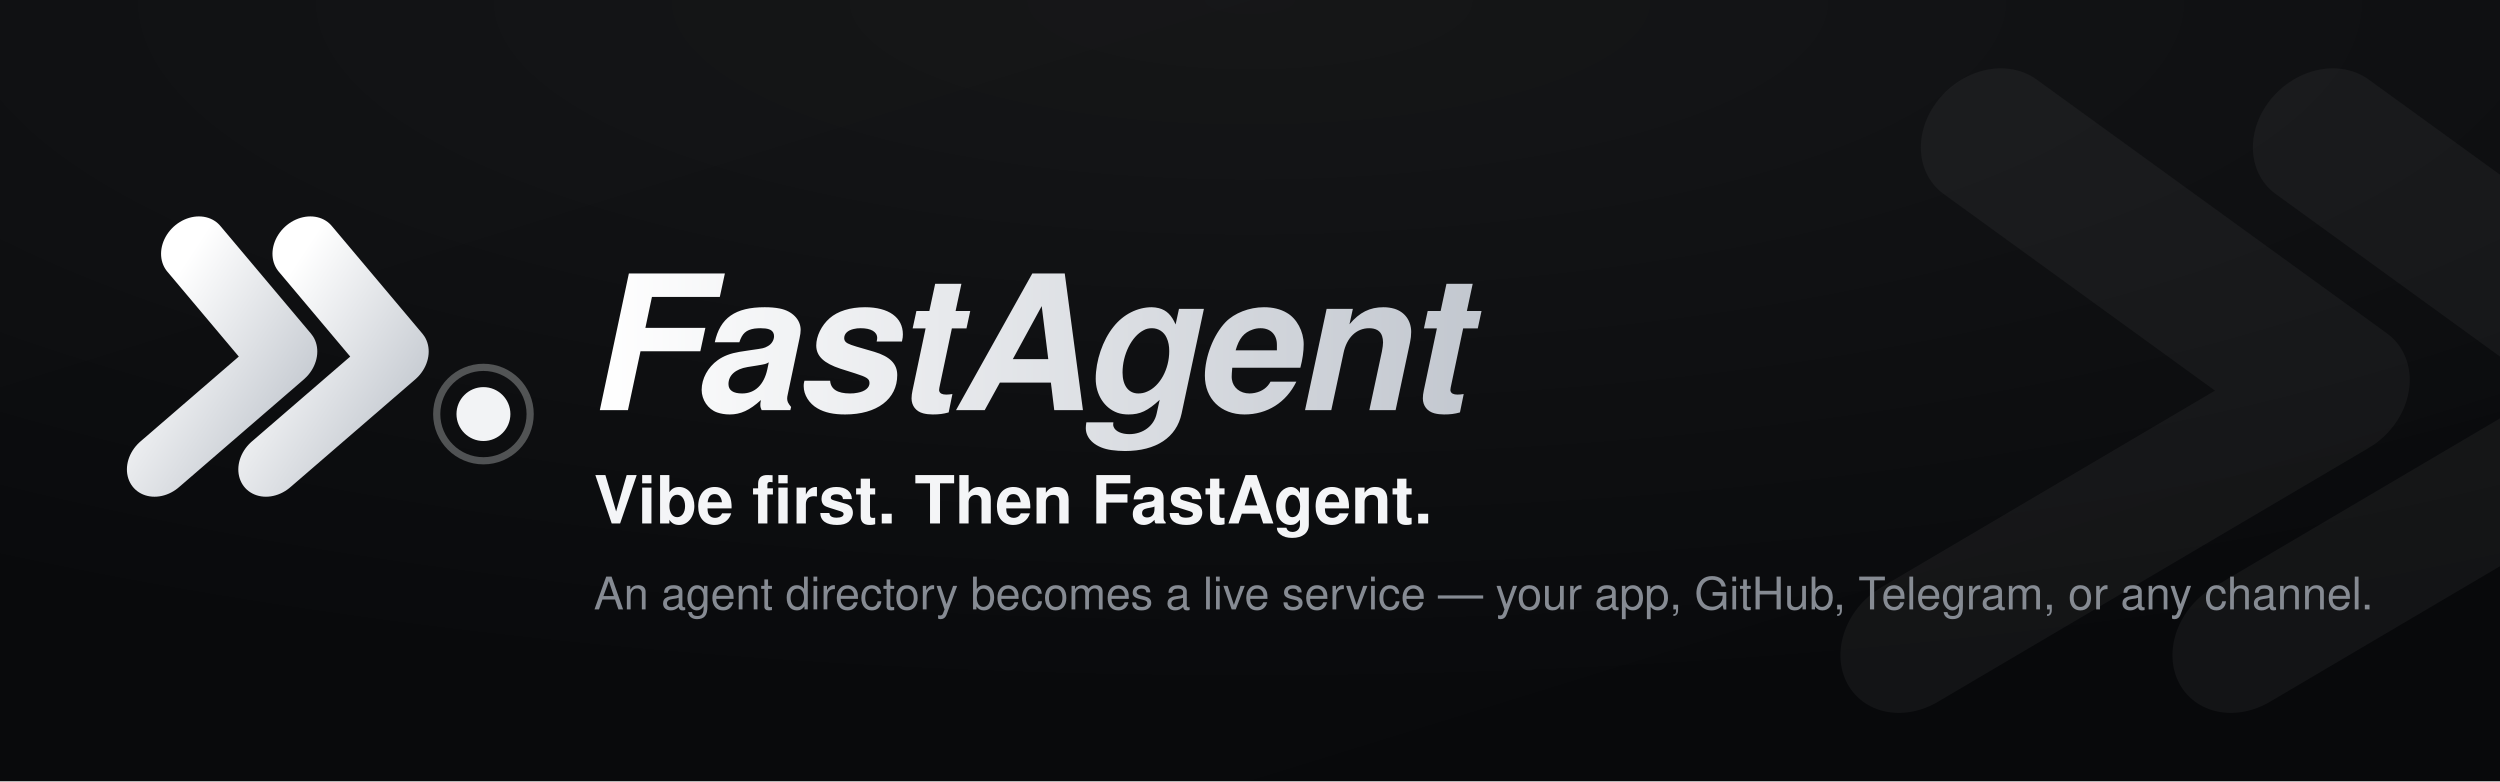
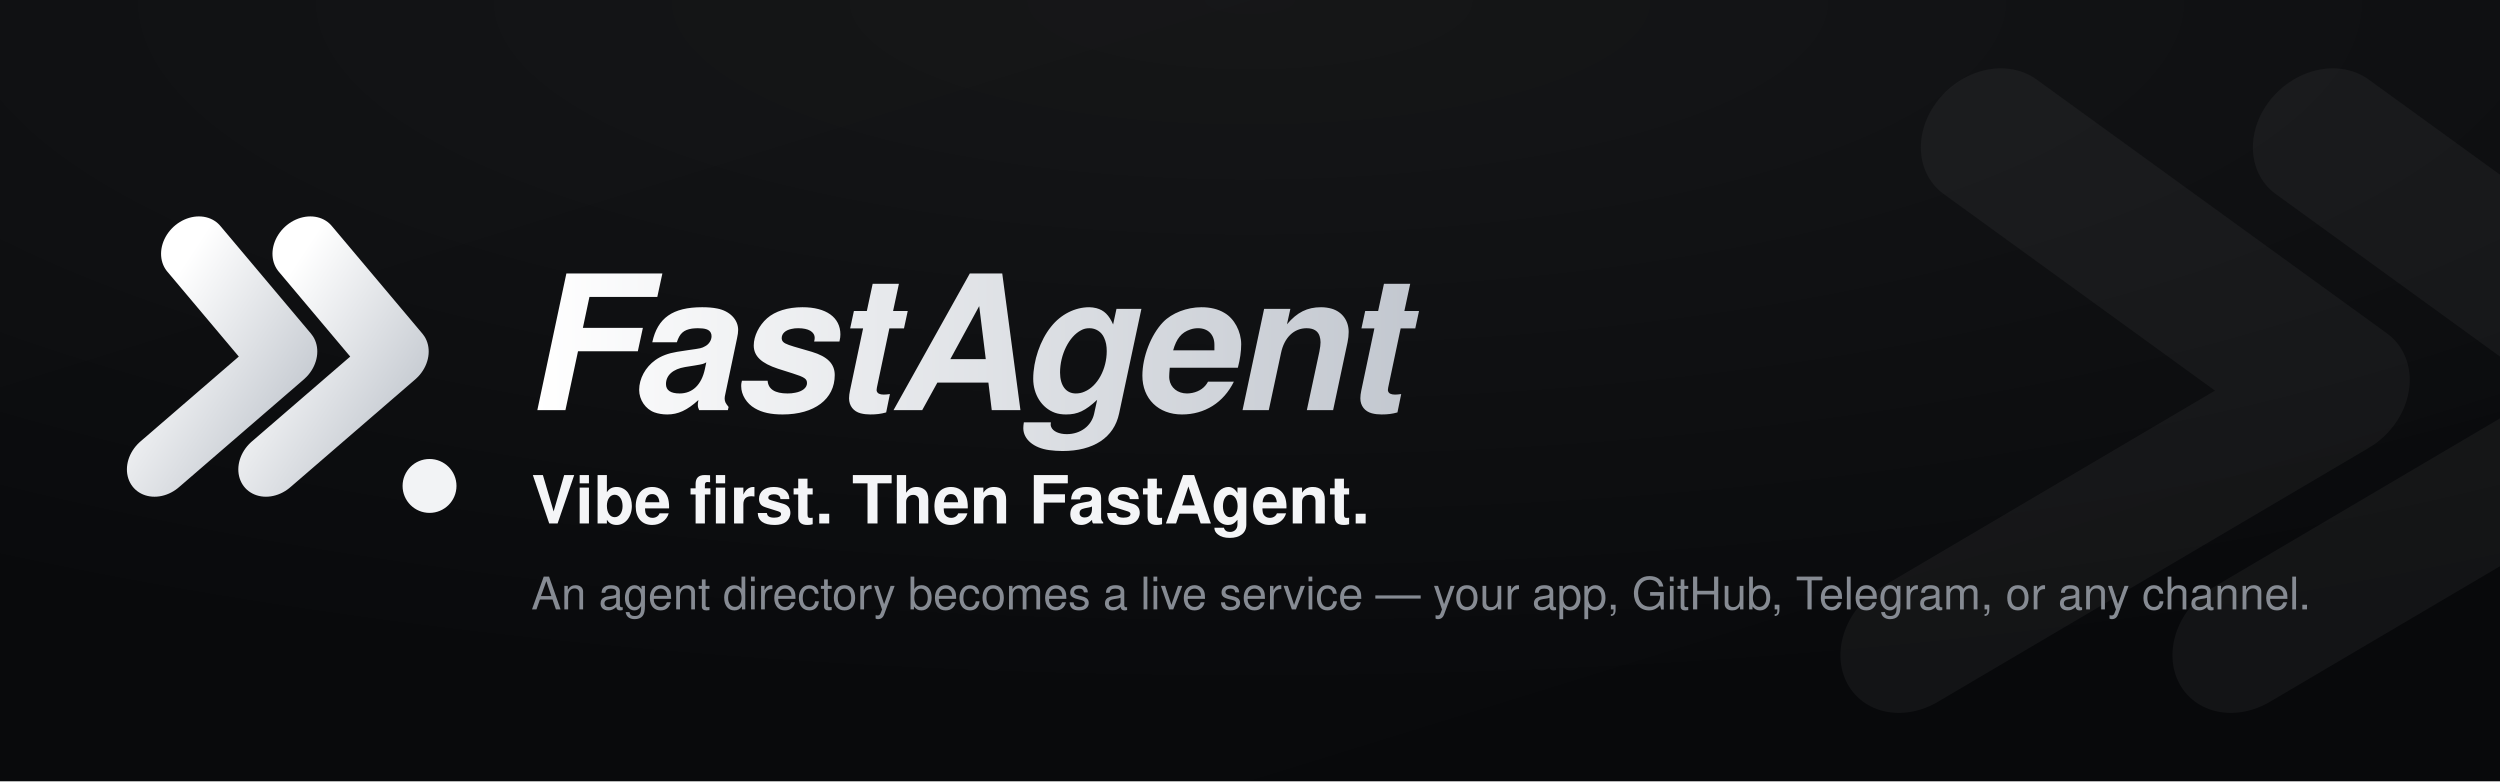
<svg xmlns="http://www.w3.org/2000/svg" width="1280" height="400" viewBox="0 0 1280 400">
  <defs>
    <linearGradient id="ink" x1="0" y1="0" x2="1" y2="1">
      <stop offset="0" stop-color="#ffffff" />
      <stop offset="1" stop-color="#c4c9d0" />
    </linearGradient>
    <linearGradient id="pagebg" x1="0" y1="0" x2="1" y2="1">
      <stop offset="0" stop-color="#0a0b0d" />
      <stop offset="1" stop-color="#08090b" />
    </linearGradient>
    <radialGradient id="pagesheen" cx="0.5" cy="0" r="0.9">
      <stop offset="0" stop-color="#ffffff" stop-opacity="0.05" />
      <stop offset="1" stop-color="#ffffff" stop-opacity="0" />
    </radialGradient>
    <linearGradient id="word" x1="0" y1="0" x2="1" y2="0">
      <stop offset="0" stop-color="#ffffff" />
      <stop offset="1" stop-color="#c2c7cf" />
    </linearGradient>
  </defs>
  <rect width="1280" height="400" fill="url(#pagebg)" />
  <rect width="1280" height="400" fill="url(#pagesheen)" />
  <g transform="translate(150,0) skewX(-9)" fill="none" stroke="#ffffff" stroke-opacity="0.045" stroke-width="70" stroke-linecap="round" stroke-linejoin="round">
    <polyline points="880,70 1080,200 880,330" />
    <polyline points="1050,70 1250,200 1050,330" />
  </g>
  <g transform="translate(58,74) scale(0.92)">
    <g transform="translate(2,0) skewX(-9)" fill="none" stroke="url(#ink)" stroke-width="36" stroke-linecap="round" stroke-linejoin="round">
      <polyline points="52,58 112,118 52,178" />
      <polyline points="114,58 174,118 114,178" />
    </g>
-     <circle cx="206" cy="150" r="15" fill="#f2f3f5" />
-     <circle cx="206" cy="150" r="26" fill="none" stroke="#f2f3f5" stroke-opacity="0.3" stroke-width="4" />
+     <circle cx="176" cy="190" r="15" fill="#f2f3f5" />
  </g>
-   <text x="300" y="210" font-family="Helvetica Neue, Helvetica, Arial, sans-serif" font-size="96" font-weight="800" letter-spacing="-2" font-style="italic" fill="url(#word)">FastAgent</text>
-   <text x="304" y="268" font-family="Helvetica Neue, Helvetica, Arial, sans-serif" font-size="34" font-weight="700" fill="#f4f5f7">Vibe first. Then FastAgent.</text>
-   <text x="304" y="312" font-family="Helvetica Neue, Helvetica, Arial, sans-serif" font-size="23" font-weight="400" fill="#868b93">An agent directory becomes a live service — your app, GitHub, Telegram, or any channel.</text>
+   <text x="268" y="210" font-family="Helvetica Neue, Helvetica, Arial, sans-serif" font-size="96" font-weight="800" letter-spacing="-2" font-style="italic" fill="url(#word)">FastAgent</text>
+   <text x="272" y="268" font-family="Helvetica Neue, Helvetica, Arial, sans-serif" font-size="34" font-weight="700" fill="#f4f5f7">Vibe first. Then FastAgent.</text>
+   <text x="272" y="312" font-family="Helvetica Neue, Helvetica, Arial, sans-serif" font-size="23" font-weight="400" fill="#868b93">An agent directory becomes a live service — your app, GitHub, Telegram, or any channel.</text>
</svg>
